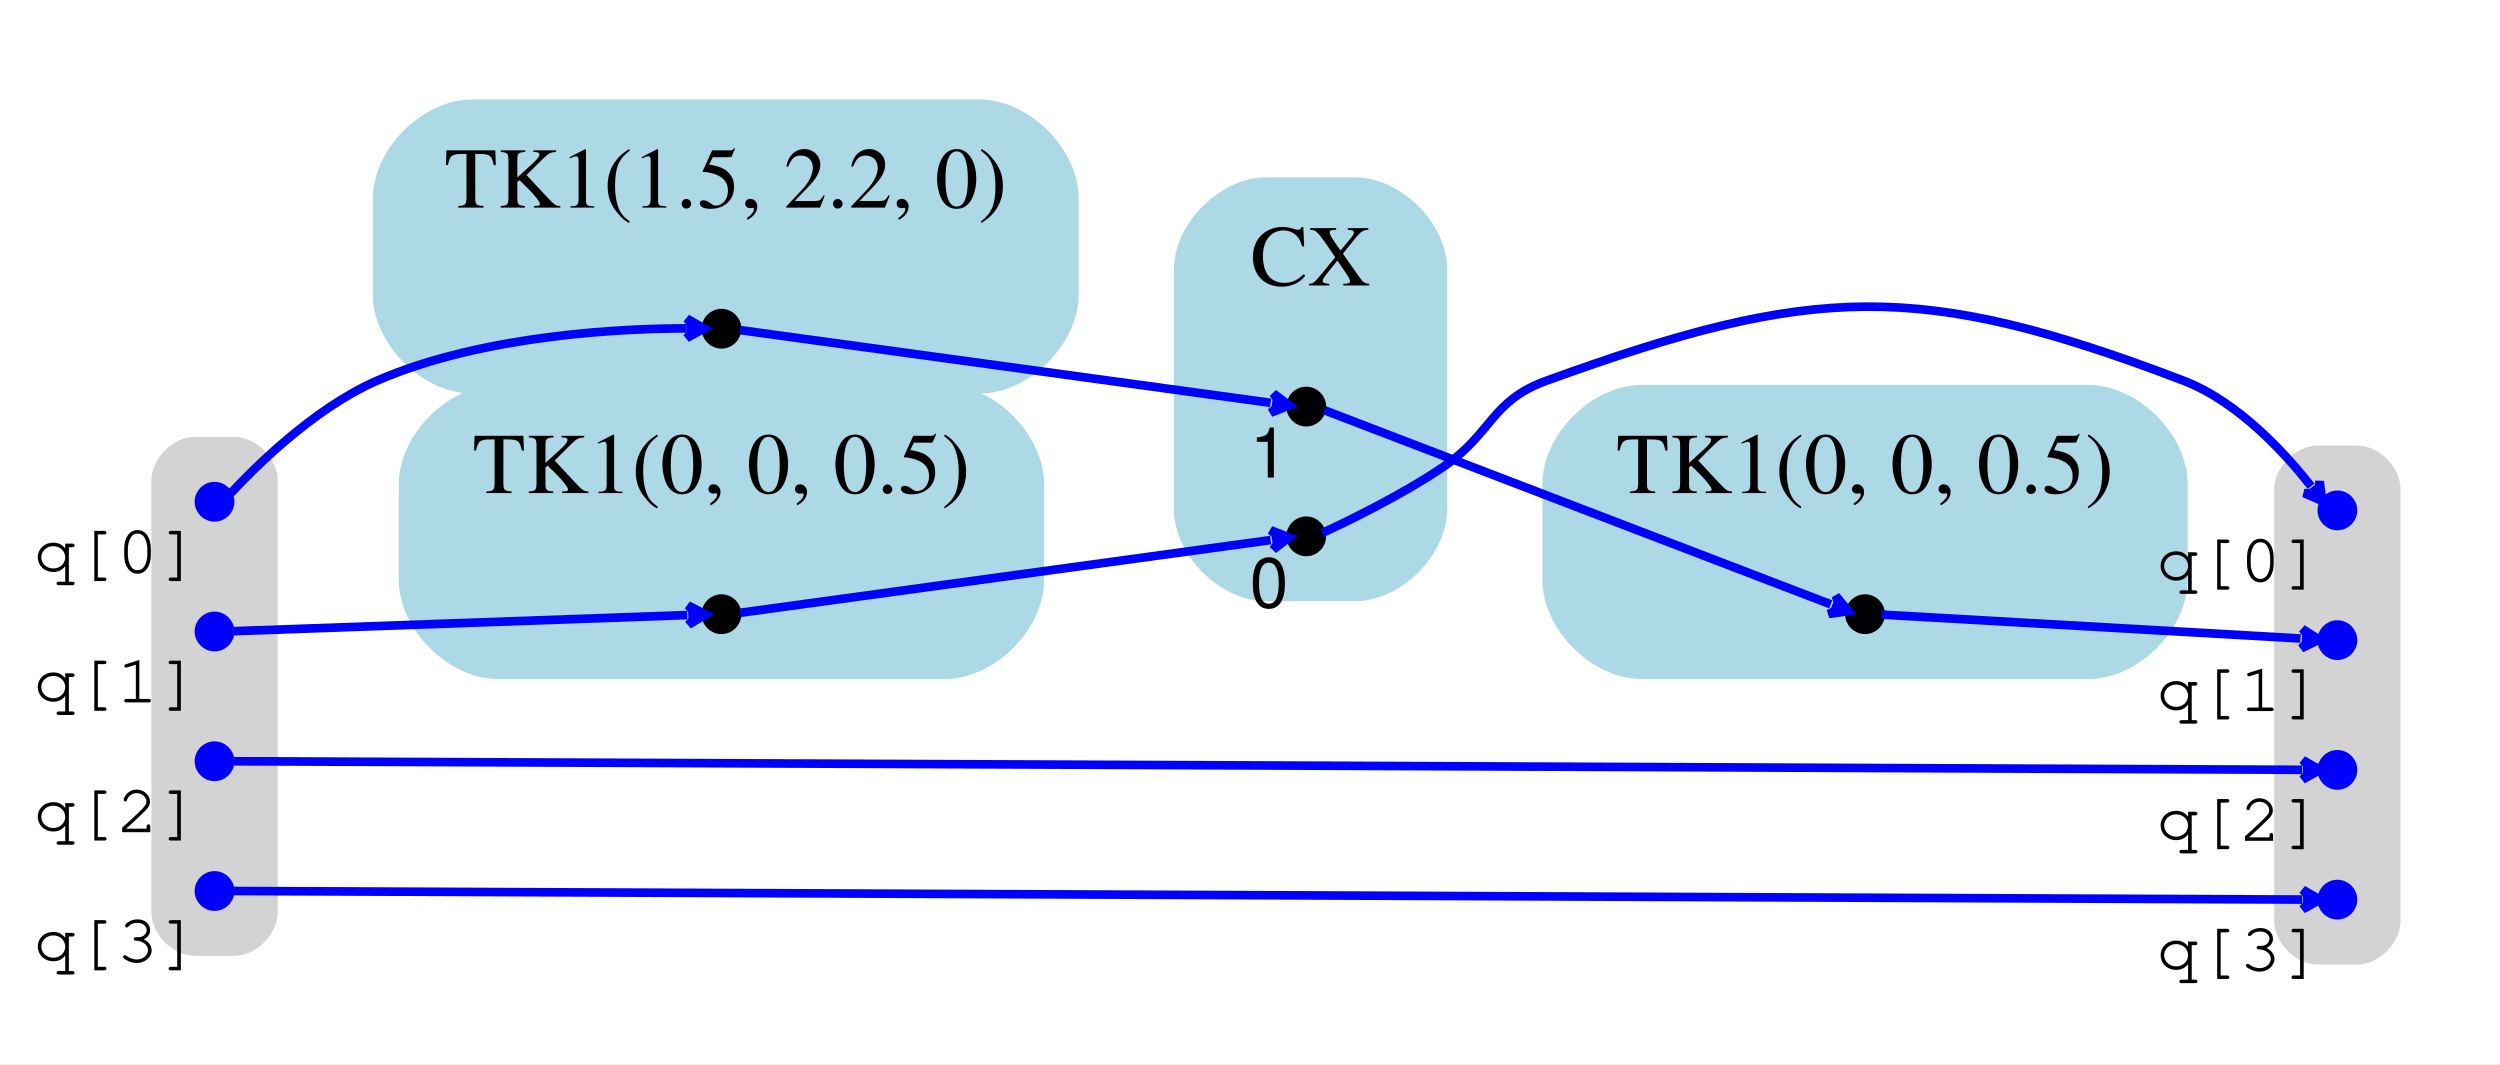
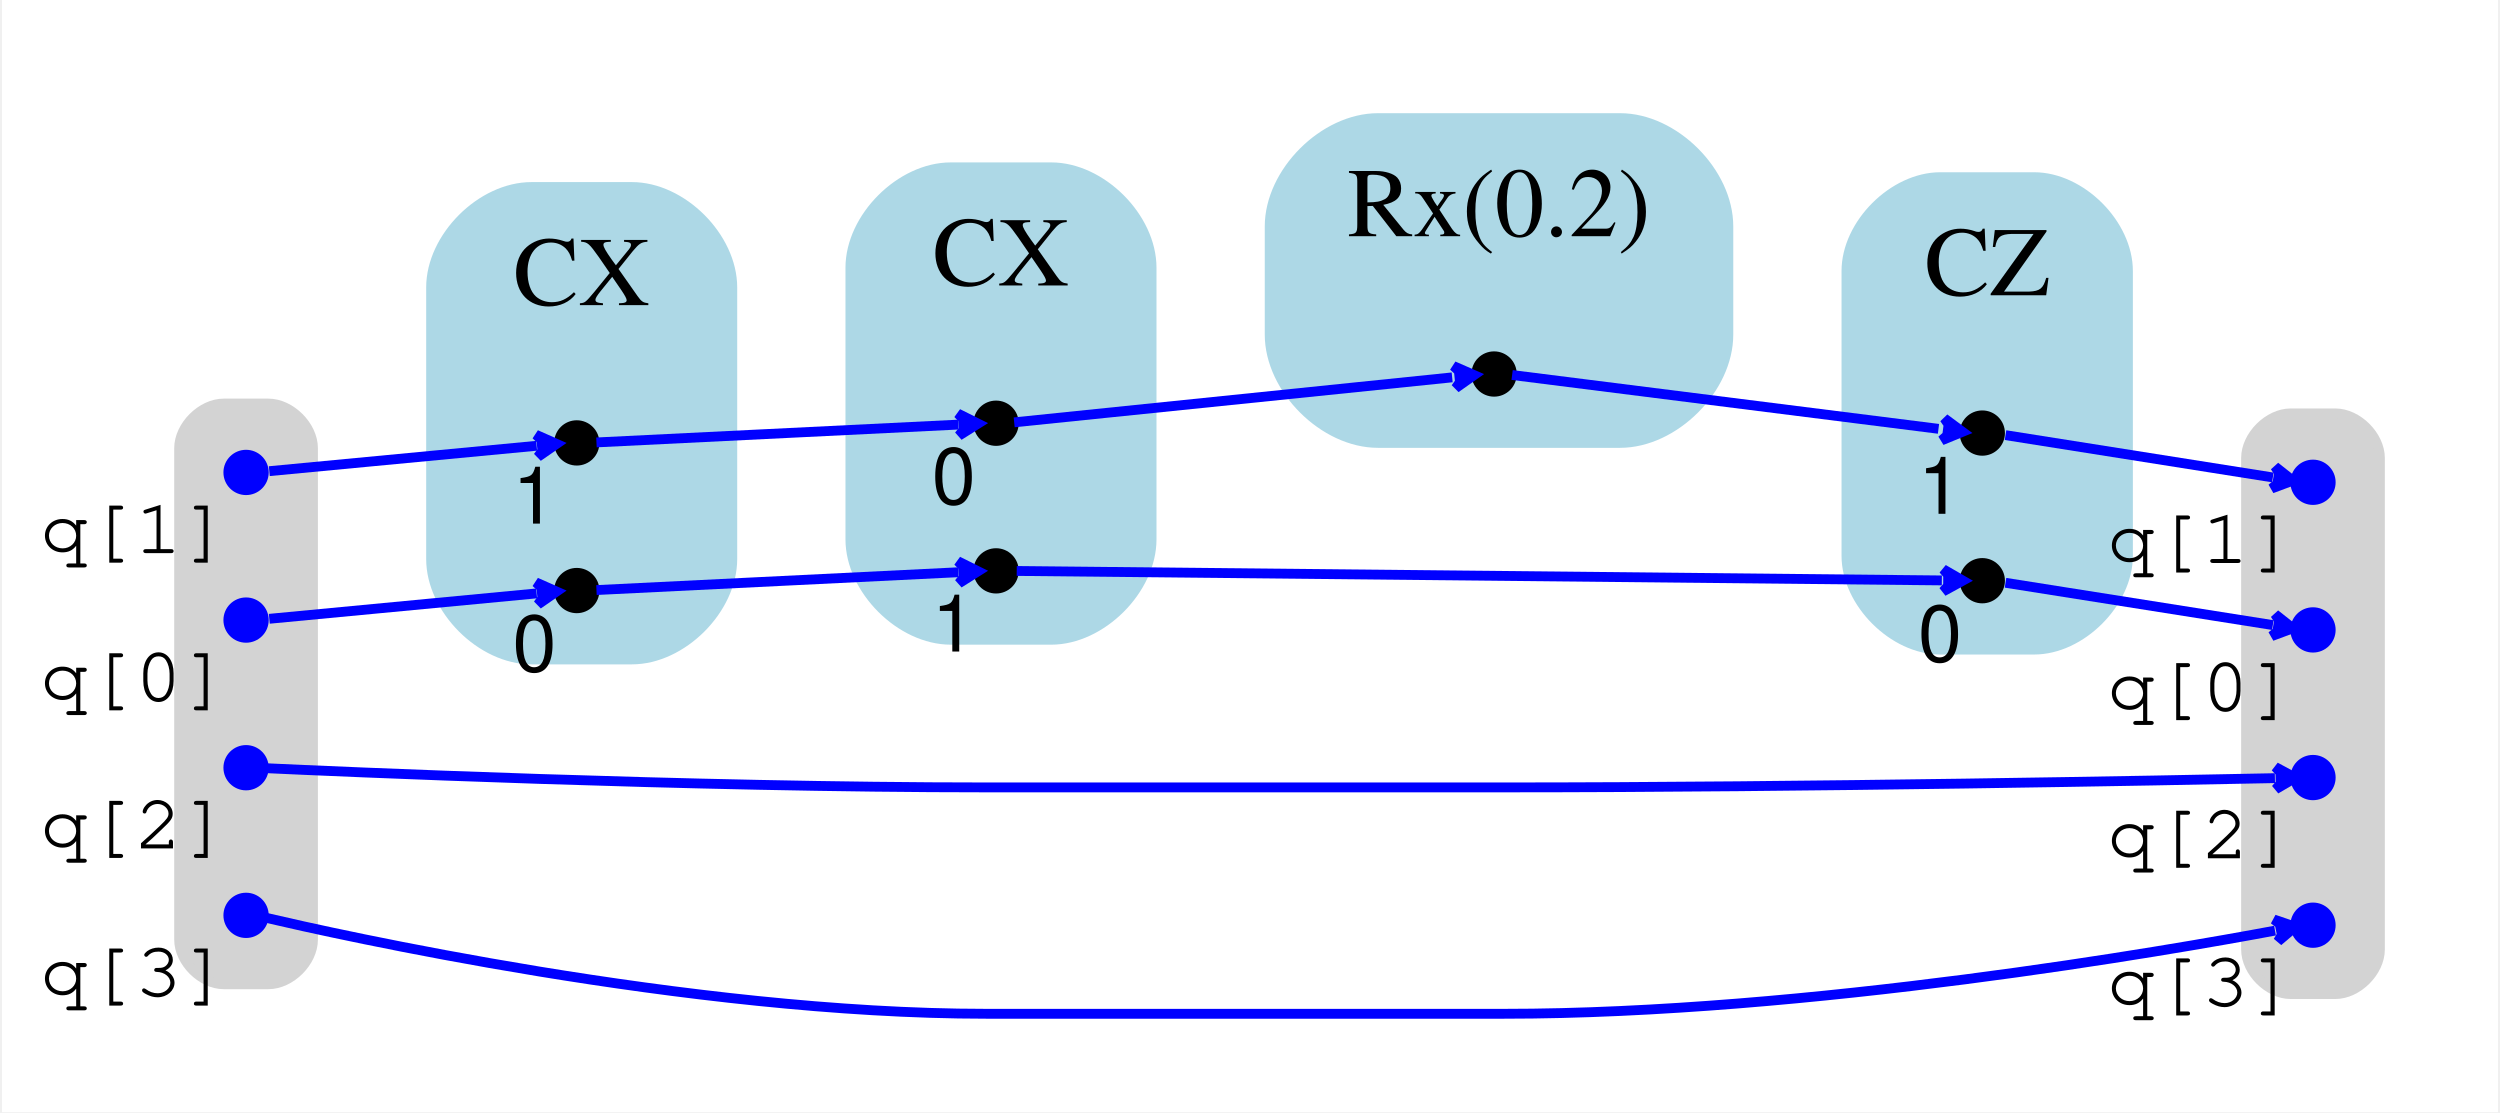
- <svg xmlns="http://www.w3.org/2000/svg" width="289pt" height="123pt" viewBox="0.00 0.00 289.00 123.00">
-   <g id="graph0" class="graph" transform="scale(1 1) rotate(0) translate(4 119)">
-     <polygon fill="white" stroke="none" points="-4,4 -4,-119 285,-119 285,4 -4,4" />
+ <svg xmlns="http://www.w3.org/2000/svg" width="254pt" height="113pt" viewBox="0.00 0.00 253.60 113.00">
+   <g id="graph0" class="graph" transform="scale(1 1) rotate(0) translate(4 109)">
+     <polygon fill="white" stroke="none" points="-4,4 -4,-109 249.6,-109 249.6,4 -4,4" />
    <g id="clust1" class="cluster">
      <path fill="lightgrey" stroke="lightgrey" d="M18.53,-9C18.53,-9 23.07,-9 23.07,-9 25.33,-9 27.6,-11.27 27.6,-13.53 27.6,-13.53 27.6,-63.47 27.6,-63.47 27.6,-65.73 25.33,-68 23.07,-68 23.07,-68 18.53,-68 18.53,-68 16.27,-68 14,-65.73 14,-63.47 14,-63.47 14,-13.53 14,-13.53 14,-11.27 16.27,-9 18.53,-9" />
    </g>
    <g id="clust4" class="cluster">
-       <path fill="lightgrey" stroke="lightgrey" d="M263.93,-8C263.93,-8 268.47,-8 268.47,-8 270.73,-8 273,-10.27 273,-12.53 273,-12.53 273,-62.47 273,-62.47 273,-64.73 270.73,-67 268.47,-67 268.47,-67 263.93,-67 263.93,-67 261.67,-67 259.4,-64.73 259.4,-62.47 259.4,-62.47 259.4,-12.53 259.4,-12.53 259.4,-10.27 261.67,-8 263.93,-8" />
+       <path fill="lightgrey" stroke="lightgrey" d="M228.53,-8C228.53,-8 233.07,-8 233.07,-8 235.33,-8 237.6,-10.27 237.6,-12.53 237.6,-12.53 237.6,-62.47 237.6,-62.47 237.6,-64.73 235.33,-67 233.07,-67 233.07,-67 228.53,-67 228.53,-67 226.27,-67 224,-64.73 224,-62.47 224,-62.47 224,-12.53 224,-12.53 224,-10.27 226.27,-8 228.53,-8" />
    </g>
    <g id="clust7" class="cluster">
-       <path fill="lightblue" stroke="lightblue" d="M142.4,-50C142.4,-50 152.6,-50 152.6,-50 157.7,-50 162.8,-55.1 162.8,-60.2 162.8,-60.2 162.8,-87.8 162.8,-87.8 162.8,-92.9 157.7,-98 152.6,-98 152.6,-98 142.4,-98 142.4,-98 137.3,-98 132.2,-92.9 132.2,-87.8 132.2,-87.8 132.2,-60.2 132.2,-60.2 132.2,-55.1 137.3,-50 142.4,-50" />
-       <text text-anchor="middle" x="147.5" y="-86" font-family="Times,serif" font-size="10.00">CX</text>
+       <path fill="lightblue" stroke="lightblue" d="M49.8,-42C49.8,-42 60,-42 60,-42 65.1,-42 70.2,-47.1 70.2,-52.2 70.2,-52.2 70.2,-79.8 70.2,-79.8 70.2,-84.9 65.1,-90 60,-90 60,-90 49.8,-90 49.8,-90 44.7,-90 39.6,-84.9 39.6,-79.8 39.6,-79.8 39.6,-52.2 39.6,-52.2 39.6,-47.1 44.7,-42 49.8,-42" />
+       <text text-anchor="middle" x="54.9" y="-78" font-family="Times,serif" font-size="10.00">CX</text>
    </g>
    <g id="clust8" class="cluster">
-       <path fill="lightblue" stroke="lightblue" d="M50.6,-74C50.6,-74 109.2,-74 109.2,-74 114.7,-74 120.2,-79.5 120.2,-85 120.2,-85 120.2,-96 120.2,-96 120.2,-101.5 114.7,-107 109.2,-107 109.2,-107 50.6,-107 50.6,-107 45.1,-107 39.6,-101.5 39.6,-96 39.6,-96 39.6,-85 39.6,-85 39.6,-79.5 45.1,-74 50.6,-74" />
-       <text text-anchor="middle" x="79.9" y="-95" font-family="Times,serif" font-size="10.00">TK1(1.5, 2.2, 0)</text>
+       <path fill="lightblue" stroke="lightblue" d="M92.4,-44C92.4,-44 102.6,-44 102.6,-44 107.7,-44 112.8,-49.1 112.8,-54.2 112.8,-54.2 112.8,-81.8 112.8,-81.8 112.8,-86.9 107.7,-92 102.6,-92 102.6,-92 92.4,-92 92.4,-92 87.3,-92 82.2,-86.9 82.2,-81.8 82.2,-81.8 82.2,-54.2 82.2,-54.2 82.2,-49.1 87.3,-44 92.4,-44" />
+       <text text-anchor="middle" x="97.5" y="-80" font-family="Times,serif" font-size="10.00">CX</text>
    </g>
    <g id="clust9" class="cluster">
-       <path fill="lightblue" stroke="lightblue" d="M185.8,-41C185.8,-41 237.4,-41 237.4,-41 242.9,-41 248.4,-46.5 248.4,-52 248.4,-52 248.4,-63 248.4,-63 248.4,-68.5 242.9,-74 237.4,-74 237.4,-74 185.8,-74 185.8,-74 180.3,-74 174.8,-68.5 174.8,-63 174.8,-63 174.8,-52 174.8,-52 174.8,-46.5 180.3,-41 185.8,-41" />
-       <text text-anchor="middle" x="211.6" y="-62" font-family="Times,serif" font-size="10.00">TK1(0, 0, 0.5)</text>
+       <path fill="lightblue" stroke="lightblue" d="M135.8,-64C135.8,-64 160.4,-64 160.4,-64 165.9,-64 171.4,-69.5 171.4,-75 171.4,-75 171.4,-86 171.4,-86 171.4,-91.5 165.9,-97 160.4,-97 160.4,-97 135.8,-97 135.8,-97 130.3,-97 124.8,-91.5 124.8,-86 124.8,-86 124.8,-75 124.8,-75 124.8,-69.5 130.3,-64 135.8,-64" />
+       <text text-anchor="middle" x="148.1" y="-85" font-family="Times,serif" font-size="10.00">Rx(0.2)</text>
    </g>
    <g id="clust10" class="cluster">
-       <path fill="lightblue" stroke="lightblue" d="M53.6,-41C53.6,-41 105.2,-41 105.2,-41 110.7,-41 116.2,-46.5 116.2,-52 116.2,-52 116.2,-63 116.2,-63 116.2,-68.5 110.7,-74 105.2,-74 105.2,-74 53.6,-74 53.6,-74 48.1,-74 42.6,-68.5 42.6,-63 42.6,-63 42.6,-52 42.6,-52 42.6,-46.5 48.1,-41 53.6,-41" />
-       <text text-anchor="middle" x="79.4" y="-62" font-family="Times,serif" font-size="10.00">TK1(0, 0, 0.5)</text>
+       <path fill="lightblue" stroke="lightblue" d="M192.93,-43C192.93,-43 202.47,-43 202.47,-43 207.23,-43 212,-47.77 212,-52.53 212,-52.53 212,-81.47 212,-81.47 212,-86.23 207.23,-91 202.47,-91 202.47,-91 192.93,-91 192.93,-91 188.17,-91 183.4,-86.23 183.4,-81.47 183.4,-81.47 183.4,-52.53 183.4,-52.53 183.4,-47.77 188.17,-43 192.93,-43" />
+       <text text-anchor="middle" x="197.7" y="-79" font-family="Times,serif" font-size="10.00">CZ</text>
    </g>
    <g id="node1" class="node">
-       <ellipse fill="blue" stroke="blue" cx="20.8" cy="-61" rx="1.8" ry="1.8" />
-       <text text-anchor="middle" x="9.5" y="-52.8" font-family="Courier,monospace" font-size="8.00">q[0]</text>
+       <ellipse fill="blue" stroke="blue" cx="20.8" cy="-46" rx="1.8" ry="1.8" />
+       <text text-anchor="middle" x="9.5" y="-37.8" font-family="Courier,monospace" font-size="8.00">q[0]</text>
    </g>
-     <g id="node11" class="node">
-       <ellipse fill="black" stroke="black" cx="79.4" cy="-81" rx="1.8" ry="1.8" />
+     <g id="node9" class="node">
+       <ellipse fill="black" stroke="black" cx="54.4" cy="-49" rx="1.8" ry="1.8" />
+       <text text-anchor="middle" x="50.1" y="-40.8" font-family="Helvetica,sans-Serif" font-size="8.00">0</text>
    </g>
    <g id="edge1" class="edge">
-       <path fill="none" stroke="blue" d="M22.65,-61.95C25.04,-64.54 32.1,-71.74 39.6,-75 52.07,-80.42 68.67,-81.04 75.39,-81.04" />
-       <polygon fill="blue" stroke="blue" points="77.39,-81.03 75.4,-82.17 76.39,-81.04 75.39,-81.04 75.39,-81.04 75.39,-81.04 76.39,-81.04 75.38,-79.92 77.39,-81.03 77.39,-81.03" />
+       <path fill="none" stroke="blue" d="M23.16,-46.13C27.87,-46.58 43.6,-48.07 50.32,-48.71" />
+       <polygon fill="blue" stroke="blue" points="52.35,-48.9 50.25,-49.83 51.35,-48.81 50.36,-48.71 50.36,-48.71 50.36,-48.71 51.35,-48.81 50.46,-47.59 52.35,-48.9 52.35,-48.9" />
    </g>
    <g id="node2" class="node">
-       <ellipse fill="blue" stroke="blue" cx="20.8" cy="-46" rx="1.8" ry="1.8" />
-       <text text-anchor="middle" x="9.5" y="-37.8" font-family="Courier,monospace" font-size="8.00">q[1]</text>
+       <ellipse fill="blue" stroke="blue" cx="20.8" cy="-61" rx="1.8" ry="1.8" />
+       <text text-anchor="middle" x="9.5" y="-52.8" font-family="Courier,monospace" font-size="8.00">q[1]</text>
    </g>
-     <g id="node13" class="node">
-       <ellipse fill="black" stroke="black" cx="79.4" cy="-48" rx="1.8" ry="1.8" />
+     <g id="node10" class="node">
+       <ellipse fill="black" stroke="black" cx="54.4" cy="-64" rx="1.8" ry="1.8" />
+       <text text-anchor="middle" x="50.1" y="-55.8" font-family="Helvetica,sans-Serif" font-size="8.00">1</text>
    </g>
    <g id="edge2" class="edge">
-       <path fill="none" stroke="blue" d="M22.78,-46.03C29.17,-46.26 64.87,-47.52 75.45,-47.9" />
-       <polygon fill="blue" stroke="blue" points="77.56,-47.97 75.52,-49.02 76.56,-47.94 75.56,-47.9 75.56,-47.9 75.56,-47.9 76.56,-47.94 75.6,-46.78 77.56,-47.97 77.56,-47.97" />
+       <path fill="none" stroke="blue" d="M23.16,-61.13C27.87,-61.58 43.6,-63.07 50.32,-63.71" />
+       <polygon fill="blue" stroke="blue" points="52.35,-63.9 50.25,-64.83 51.35,-63.81 50.36,-63.71 50.36,-63.71 50.36,-63.71 51.35,-63.81 50.46,-62.59 52.35,-63.9 52.35,-63.9" />
    </g>
    <g id="node3" class="node">
      <ellipse fill="blue" stroke="blue" cx="20.8" cy="-31" rx="1.8" ry="1.8" />
      <text text-anchor="middle" x="9.5" y="-22.8" font-family="Courier,monospace" font-size="8.00">q[2]</text>
    </g>
    <g id="node7" class="node">
-       <ellipse fill="blue" stroke="blue" cx="266.2" cy="-30" rx="1.8" ry="1.8" />
-       <text text-anchor="middle" x="254.9" y="-21.8" font-family="Courier,monospace" font-size="8.00">q[2]</text>
+       <ellipse fill="blue" stroke="blue" cx="230.8" cy="-30" rx="1.8" ry="1.8" />
+       <text text-anchor="middle" x="219.5" y="-21.8" font-family="Courier,monospace" font-size="8.00">q[2]</text>
    </g>
    <g id="edge3" class="edge">
-       <path fill="none" stroke="blue" d="M22.89,-31C39.23,-30.93 235.13,-30.12 262.12,-30.01" />
-       <polygon fill="blue" stroke="blue" points="264.2,-30 262.2,-31.14 263.2,-30.01 262.2,-30.01 262.2,-30.01 262.2,-30.01 263.2,-30.01 262.19,-28.89 264.2,-30 264.2,-30" />
+       <path fill="none" stroke="blue" d="M22.85,-30.95C29.45,-30.64 66.1,-29 96,-29 96,-29 96,-29 148.6,-29 179.27,-29 216.46,-29.72 226.93,-29.94" />
+       <polygon fill="blue" stroke="blue" points="229,-29.98 226.98,-31.07 228,-29.96 227,-29.94 227,-29.94 227,-29.94 228,-29.96 227.02,-28.82 229,-29.98 229,-29.98" />
    </g>
    <g id="node4" class="node">
      <ellipse fill="blue" stroke="blue" cx="20.8" cy="-16" rx="1.8" ry="1.8" />
      <text text-anchor="middle" x="9.5" y="-7.8" font-family="Courier,monospace" font-size="8.00">q[3]</text>
    </g>
    <g id="node8" class="node">
-       <ellipse fill="blue" stroke="blue" cx="266.2" cy="-15" rx="1.8" ry="1.8" />
-       <text text-anchor="middle" x="254.9" y="-6.8" font-family="Courier,monospace" font-size="8.00">q[3]</text>
+       <ellipse fill="blue" stroke="blue" cx="230.8" cy="-15" rx="1.8" ry="1.8" />
+       <text text-anchor="middle" x="219.5" y="-6.8" font-family="Courier,monospace" font-size="8.00">q[3]</text>
    </g>
    <g id="edge4" class="edge">
-       <path fill="none" stroke="blue" d="M22.89,-16C39.23,-15.93 235.13,-15.12 262.12,-15.01" />
-       <polygon fill="blue" stroke="blue" points="264.2,-15 262.2,-16.14 263.2,-15.01 262.2,-15.01 262.2,-15.01 262.2,-15.01 263.2,-15.01 262.19,-13.89 264.2,-15 264.2,-15" />
+       <path fill="none" stroke="blue" d="M22.84,-15.75C29.41,-14.21 65.84,-6 96,-6 96,-6 96,-6 148.6,-6 179.46,-6 216.51,-12.5 226.94,-14.45" />
+       <polygon fill="blue" stroke="blue" points="229,-14.84 226.83,-15.58 228.02,-14.66 227.04,-14.47 227.04,-14.47 227.04,-14.47 228.02,-14.66 227.25,-13.36 229,-14.84 229,-14.84" />
    </g>
    <g id="node5" class="node">
-       <ellipse fill="blue" stroke="blue" cx="266.2" cy="-60" rx="1.8" ry="1.8" />
-       <text text-anchor="middle" x="254.9" y="-51.8" font-family="Courier,monospace" font-size="8.00">q[0]</text>
+       <ellipse fill="blue" stroke="blue" cx="230.8" cy="-45" rx="1.8" ry="1.8" />
+       <text text-anchor="middle" x="219.5" y="-36.8" font-family="Courier,monospace" font-size="8.00">q[0]</text>
    </g>
    <g id="node6" class="node">
-       <ellipse fill="blue" stroke="blue" cx="266.2" cy="-45" rx="1.8" ry="1.8" />
-       <text text-anchor="middle" x="254.9" y="-36.8" font-family="Courier,monospace" font-size="8.00">q[1]</text>
+       <ellipse fill="blue" stroke="blue" cx="230.8" cy="-60" rx="1.8" ry="1.8" />
+       <text text-anchor="middle" x="219.5" y="-51.8" font-family="Courier,monospace" font-size="8.00">q[1]</text>
    </g>
-     <g id="node9" class="node">
-       <ellipse fill="black" stroke="black" cx="147" cy="-57" rx="1.8" ry="1.8" />
-       <text text-anchor="middle" x="142.7" y="-48.8" font-family="Helvetica,sans-Serif" font-size="8.00">0</text>
+     <g id="node12" class="node">
+       <ellipse fill="black" stroke="black" cx="97" cy="-51" rx="1.8" ry="1.8" />
+       <text text-anchor="middle" x="92.7" y="-42.8" font-family="Helvetica,sans-Serif" font-size="8.00">1</text>
+     </g>
+     <g id="edge5" class="edge">
+       <path fill="none" stroke="blue" d="M56.4,-49.05C61.54,-49.3 84.95,-50.46 93.15,-50.86" />
+       <polygon fill="blue" stroke="blue" points="95.17,-50.96 93.12,-51.98 94.17,-50.91 93.17,-50.86 93.17,-50.86 93.17,-50.86 94.17,-50.91 93.23,-49.74 95.17,-50.96 95.17,-50.96" />
+     </g>
+     <g id="node11" class="node">
+       <ellipse fill="black" stroke="black" cx="97" cy="-66" rx="1.8" ry="1.8" />
+       <text text-anchor="middle" x="92.7" y="-57.8" font-family="Helvetica,sans-Serif" font-size="8.00">0</text>
    </g>
    <g id="edge6" class="edge">
-       <path fill="none" stroke="blue" d="M148.84,-57.38C151.14,-58.44 157.77,-61.59 162.8,-65 168.55,-68.89 168.27,-72.64 174.8,-75 205.56,-86.14 217.84,-86.66 248.4,-75 254.81,-72.55 260.33,-66.41 263.16,-62.79" />
-       <polygon fill="blue" stroke="blue" points="264.45,-61.08 264.15,-63.35 263.85,-61.88 263.25,-62.68 263.25,-62.68 263.25,-62.68 263.85,-61.88 262.35,-62 264.45,-61.08 264.45,-61.08" />
+       <path fill="none" stroke="blue" d="M56.4,-64.05C61.54,-64.3 84.95,-65.46 93.15,-65.86" />
+       <polygon fill="blue" stroke="blue" points="95.17,-65.96 93.12,-66.98 94.17,-65.91 93.17,-65.86 93.17,-65.86 93.17,-65.86 94.17,-65.91 93.23,-64.74 95.17,-65.96 95.17,-65.96" />
    </g>
-     <g id="node10" class="node">
-       <ellipse fill="black" stroke="black" cx="147" cy="-72" rx="1.8" ry="1.8" />
-       <text text-anchor="middle" x="142.7" y="-63.8" font-family="Helvetica,sans-Serif" font-size="8.00">1</text>
-     </g>
-     <g id="node12" class="node">
-       <ellipse fill="black" stroke="black" cx="211.6" cy="-48" rx="1.8" ry="1.8" />
-     </g>
-     <g id="edge5" class="edge">
-       <path fill="none" stroke="blue" d="M149.09,-71.58C156.21,-68.85 196.31,-53.48 207.63,-49.14" />
-       <polygon fill="blue" stroke="blue" points="209.67,-48.36 208.21,-50.12 208.74,-48.71 207.81,-49.07 207.81,-49.07 207.81,-49.07 208.74,-48.71 207.4,-48.02 209.67,-48.36 209.67,-48.36" />
+     <g id="node13" class="node">
+       <ellipse fill="black" stroke="black" cx="147.6" cy="-71" rx="1.8" ry="1.8" />
    </g>
    <g id="edge7" class="edge">
-       <path fill="none" stroke="blue" d="M81.54,-80.84C89,-79.82 131.02,-74.05 142.88,-72.43" />
-       <polygon fill="blue" stroke="blue" points="145.03,-72.13 143.2,-73.52 144.04,-72.27 143.05,-72.41 143.05,-72.41 143.05,-72.41 144.04,-72.27 142.89,-71.29 145.03,-72.13 145.03,-72.13" />
+       <path fill="none" stroke="blue" d="M98.84,-66.09C104.19,-66.64 133.45,-69.65 143.34,-70.66" />
+       <polygon fill="blue" stroke="blue" points="145.57,-70.89 143.47,-71.81 144.58,-70.79 143.58,-70.69 143.58,-70.69 143.58,-70.69 144.58,-70.79 143.7,-69.57 145.57,-70.89 145.57,-70.89" />
+     </g>
+     <g id="node14" class="node">
+       <ellipse fill="black" stroke="black" cx="197.2" cy="-50" rx="1.8" ry="1.8" />
+       <text text-anchor="middle" x="192.9" y="-41.8" font-family="Helvetica,sans-Serif" font-size="8.00">0</text>
    </g>
    <g id="edge8" class="edge">
-       <path fill="none" stroke="blue" d="M213.51,-47.95C219.35,-47.62 251.51,-45.78 261.94,-45.19" />
-       <polygon fill="blue" stroke="blue" points="264.09,-45.06 262.16,-46.3 263.09,-45.12 262.09,-45.18 262.09,-45.18 262.09,-45.18 263.09,-45.12 262.03,-44.05 264.09,-45.06 264.09,-45.06" />
+       <path fill="none" stroke="blue" d="M99.1,-50.99C108.66,-50.89 177.54,-50.19 193.09,-50.03" />
+       <polygon fill="blue" stroke="blue" points="195.23,-50.01 193.24,-51.16 194.23,-50.02 193.23,-50.03 193.23,-50.03 193.23,-50.03 194.23,-50.02 193.22,-48.91 195.23,-50.01 195.23,-50.01" />
+     </g>
+     <g id="node15" class="node">
+       <ellipse fill="black" stroke="black" cx="197.2" cy="-65" rx="1.8" ry="1.8" />
+       <text text-anchor="middle" x="192.9" y="-56.8" font-family="Helvetica,sans-Serif" font-size="8.00">1</text>
    </g>
    <g id="edge9" class="edge">
-       <path fill="none" stroke="blue" d="M81.54,-48.16C89,-49.18 131.02,-54.95 142.88,-56.57" />
-       <polygon fill="blue" stroke="blue" points="145.03,-56.87 142.89,-57.71 144.04,-56.73 143.05,-56.59 143.05,-56.59 143.05,-56.59 144.04,-56.73 143.2,-55.48 145.03,-56.87 145.03,-56.87" />
+       <path fill="none" stroke="blue" d="M149.43,-70.9C154.62,-70.24 182.83,-66.69 192.75,-65.43" />
+       <polygon fill="blue" stroke="blue" points="195.19,-65.13 193.35,-66.49 194.2,-65.25 193.21,-65.38 193.21,-65.38 193.21,-65.38 194.2,-65.25 193.07,-64.26 195.19,-65.13 195.19,-65.13" />
+     </g>
+     <g id="edge11" class="edge">
+       <path fill="none" stroke="blue" d="M199.56,-49.79C204.27,-49.04 220,-46.55 226.72,-45.49" />
+       <polygon fill="blue" stroke="blue" points="228.75,-45.17 226.95,-46.59 227.76,-45.32 226.77,-45.48 226.77,-45.48 226.77,-45.48 227.76,-45.32 226.6,-44.37 228.75,-45.17 228.75,-45.17" />
+     </g>
+     <g id="edge10" class="edge">
+       <path fill="none" stroke="blue" d="M199.56,-64.79C204.27,-64.04 220,-61.55 226.72,-60.49" />
+       <polygon fill="blue" stroke="blue" points="228.75,-60.17 226.95,-61.59 227.76,-60.32 226.77,-60.48 226.77,-60.48 226.77,-60.48 227.76,-60.32 226.6,-59.37 228.75,-60.17 228.75,-60.17" />
    </g>
  </g>
</svg>
